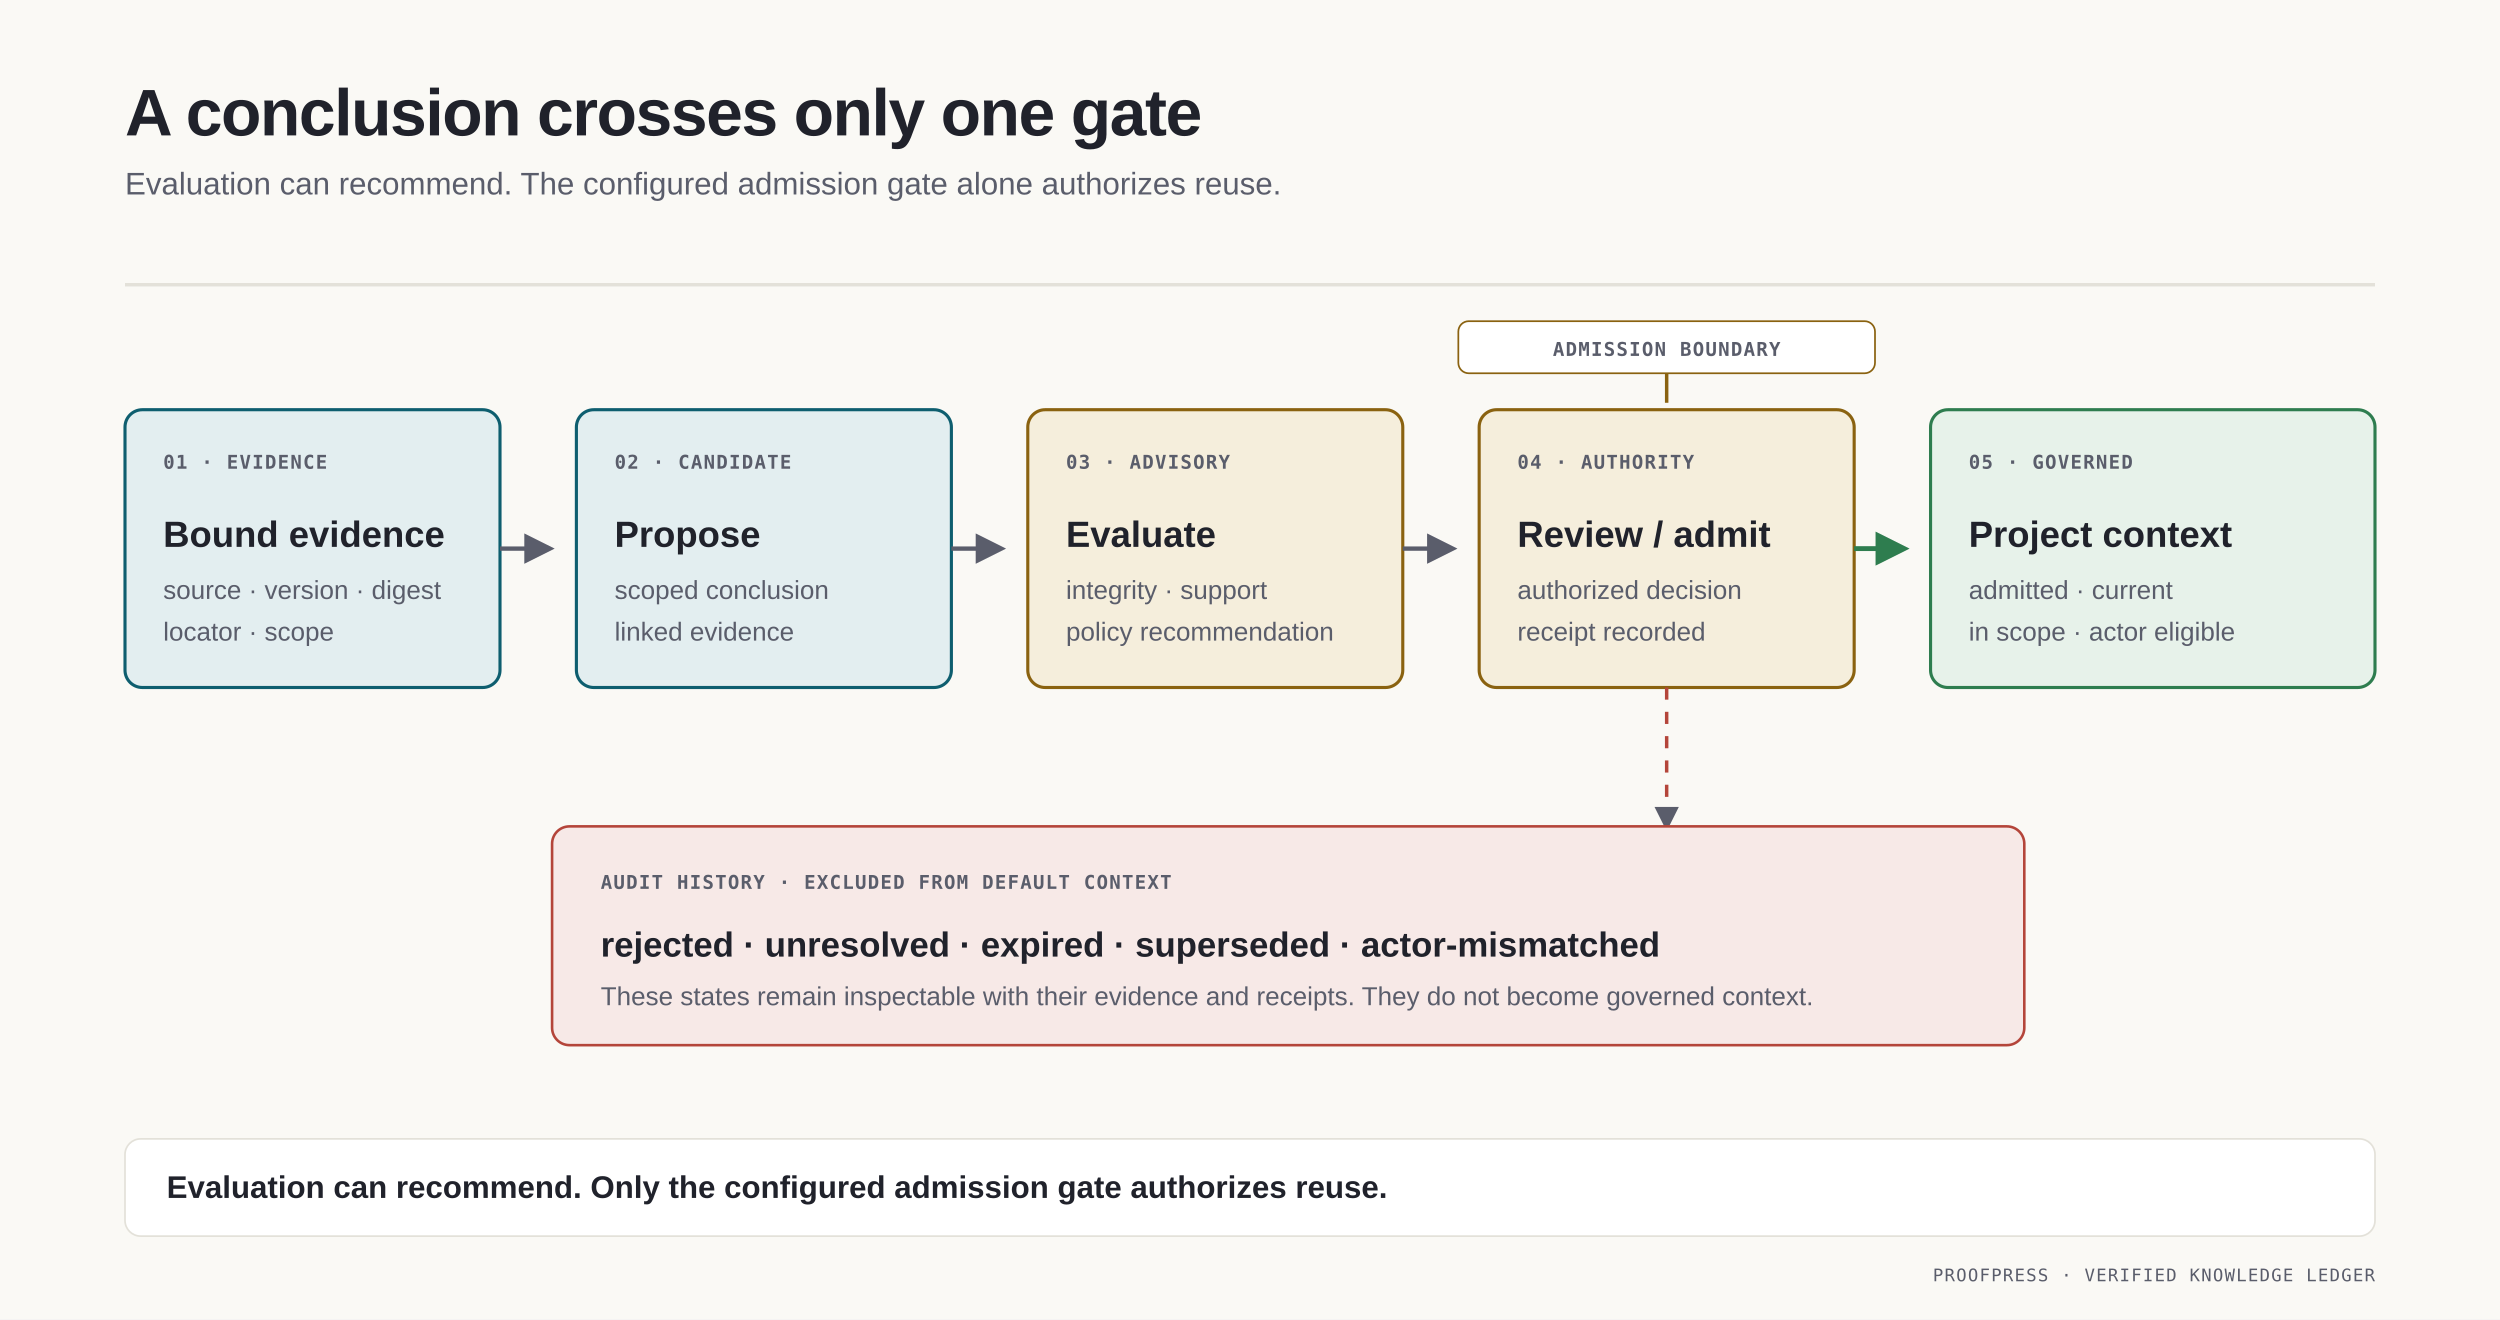
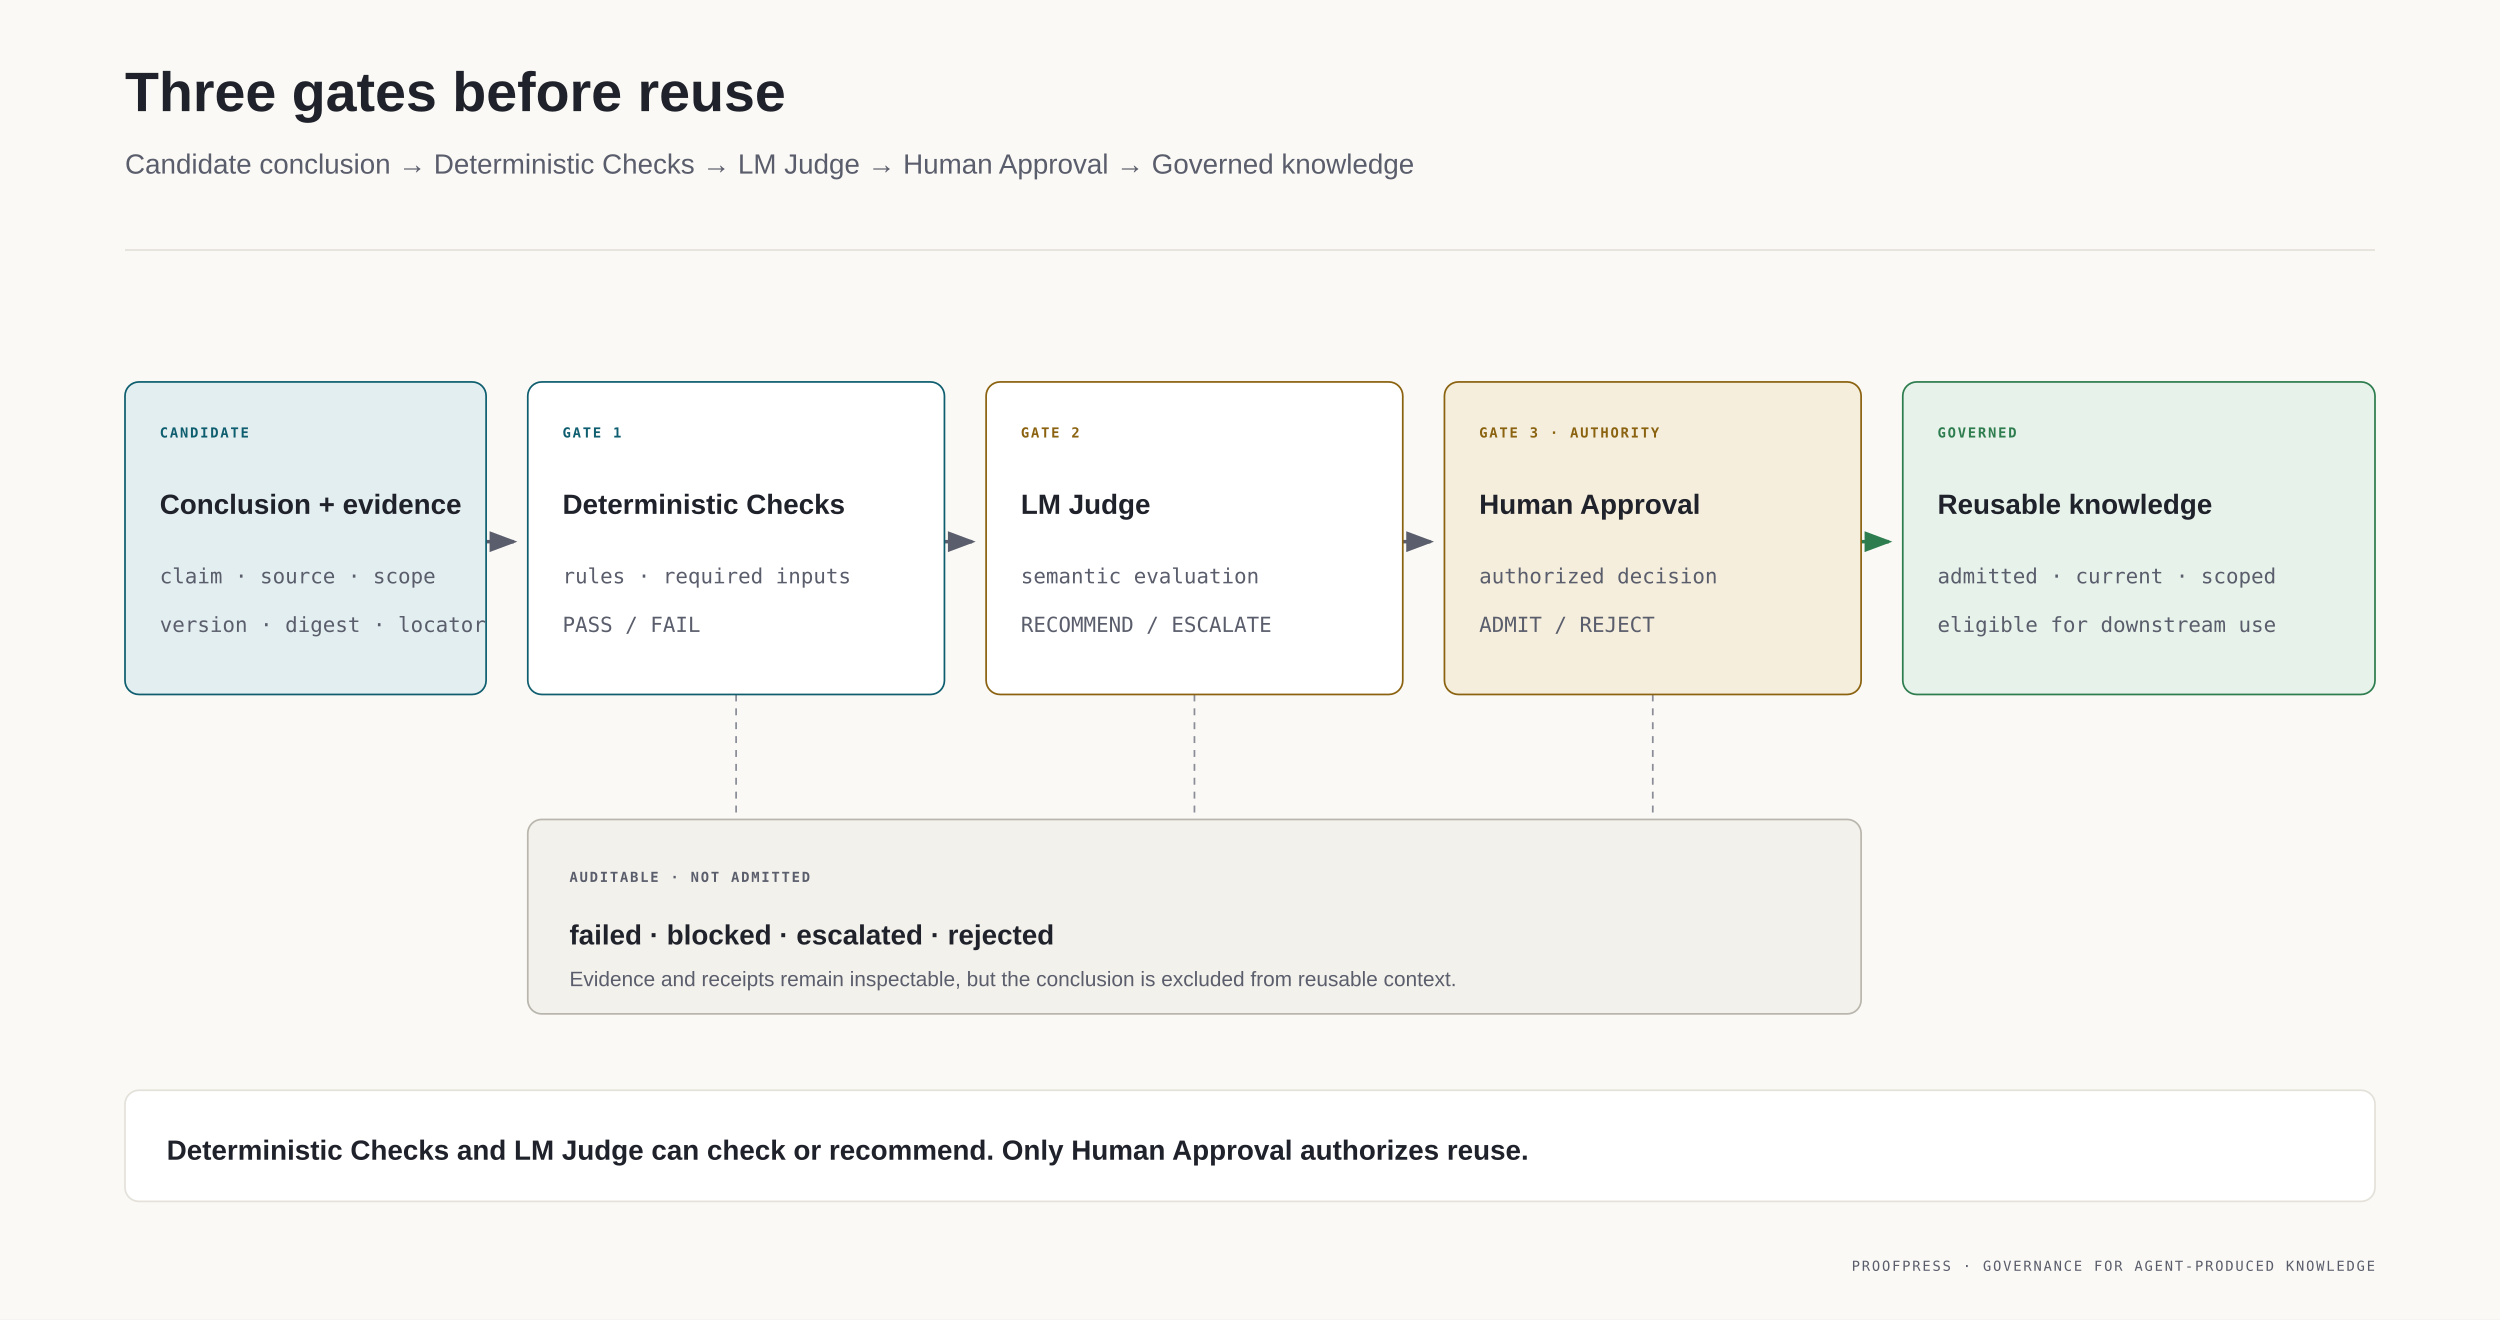
- <svg xmlns="http://www.w3.org/2000/svg" width="1440" height="760" viewBox="0 0 1440 760" role="img" aria-labelledby="title desc">
+ <svg xmlns="http://www.w3.org/2000/svg" viewBox="0 0 1440 760" role="img" aria-labelledby="knowledge-gates-title knowledge-gates-desc">
  <defs>
-     <style>.h{font-family:-apple-system,BlinkMacSystemFont,"Segoe UI",Arial,sans-serif;fill:#20222B}.s{font-family:-apple-system,BlinkMacSystemFont,"Segoe UI",Arial,sans-serif;fill:#5A5D6B}.m{font-family:ui-monospace,SFMono-Regular,Menlo,monospace;fill:#5A5D6B;letter-spacing:.7px}</style>
-     <marker id="arrow" viewBox="0 0 10 10" refX="8" refY="5" markerWidth="7" markerHeight="7" orient="auto">
-       <path d="M0 0L10 5L0 10Z" fill="#5A5D6B" />
+     <style>
+       .sans { font-family: "Geist", -apple-system, BlinkMacSystemFont, "Segoe UI", Arial, sans-serif; }
+       .mono { font-family: "Geist Mono", ui-monospace, SFMono-Regular, Menlo, monospace; }
+     </style>
+     <marker id="knowledge-gates-arrow" markerWidth="8" markerHeight="6" refX="7" refY="3" orient="auto">
+       <polygon points="0 0, 8 3, 0 6" fill="#5a5d6b" />
    </marker>
-     <marker id="green" viewBox="0 0 10 10" refX="8" refY="5" markerWidth="7" markerHeight="7" orient="auto">
-       <path d="M0 0L10 5L0 10Z" fill="#2E7D4F" />
+     <marker id="knowledge-gates-arrow-green" markerWidth="8" markerHeight="6" refX="7" refY="3" orient="auto">
+       <polygon points="0 0, 8 3, 0 6" fill="#2e7d4f" />
+     </marker>
+     <marker id="knowledge-gates-arrow-link" markerWidth="8" markerHeight="6" refX="7" refY="3" orient="auto">
+       <polygon points="0 0, 8 3, 0 6" fill="#2e5aa8" />
    </marker>
  </defs>
-   <rect width="1440" height="760" fill="#FAF9F5" />
-   <text class="h" x="72" y="78" font-size="38" font-weight="750" letter-spacing="-.8">A conclusion crosses only one gate</text>
-   <text class="s" x="72" y="112" font-size="18">Evaluation can recommend. The configured admission gate alone authorizes reuse.</text>
-   <line x1="72" y1="164" x2="1368" y2="164" stroke="#E3E1D9" stroke-width="2" />
-   <g>
-     <rect x="72" y="236" width="216" height="160" rx="10" fill="#E3EEF0" stroke="#0E5E6F" stroke-width="1.8" />
-     <text class="m" x="94" y="270" font-size="11" font-weight="700" fill="#0E5E6F">01 · EVIDENCE</text>
-     <text class="h" x="94" y="315" font-size="21" font-weight="700">Bound evidence</text>
-     <text class="s" x="94" y="345" font-size="15">source · version · digest</text>
-     <text class="s" x="94" y="369" font-size="15">locator · scope</text>
-     <rect x="332" y="236" width="216" height="160" rx="10" fill="#E3EEF0" stroke="#0E5E6F" stroke-width="1.8" />
-     <text class="m" x="354" y="270" font-size="11" font-weight="700" fill="#0E5E6F">02 · CANDIDATE</text>
-     <text class="h" x="354" y="315" font-size="21" font-weight="700">Propose</text>
-     <text class="s" x="354" y="345" font-size="15">scoped conclusion</text>
-     <text class="s" x="354" y="369" font-size="15">linked evidence</text>
-     <rect x="592" y="236" width="216" height="160" rx="10" fill="#F5EEDC" stroke="#8A6210" stroke-width="1.8" />
-     <text class="m" x="614" y="270" font-size="11" font-weight="700" fill="#8A6210">03 · ADVISORY</text>
-     <text class="h" x="614" y="315" font-size="21" font-weight="700">Evaluate</text>
-     <text class="s" x="614" y="345" font-size="15">integrity · support</text>
-     <text class="s" x="614" y="369" font-size="15">policy recommendation</text>
-     <rect x="852" y="236" width="216" height="160" rx="10" fill="#F5EEDC" stroke="#8A6210" stroke-width="1.8" />
-     <text class="m" x="874" y="270" font-size="11" font-weight="700" fill="#8A6210">04 · AUTHORITY</text>
-     <text class="h" x="874" y="315" font-size="21" font-weight="700">Review / admit</text>
-     <text class="s" x="874" y="345" font-size="15">authorized decision</text>
-     <text class="s" x="874" y="369" font-size="15">receipt recorded</text>
-     <rect x="1112" y="236" width="256" height="160" rx="10" fill="#E7F2EA" stroke="#2E7D4F" stroke-width="1.8" />
-     <text class="m" x="1134" y="270" font-size="11" font-weight="700" fill="#2E7D4F">05 · GOVERNED</text>
-     <text class="h" x="1134" y="315" font-size="21" font-weight="700">Project context</text>
-     <text class="s" x="1134" y="345" font-size="15">admitted · current</text>
-     <text class="s" x="1134" y="369" font-size="15">in scope · actor eligible</text>
-   </g>
-   <path d="M288 316H316" fill="none" stroke="#5A5D6B" stroke-width="2.5" marker-end="url(#arrow)" />
-   <path d="M548 316H576" fill="none" stroke="#5A5D6B" stroke-width="2.5" marker-end="url(#arrow)" />
-   <path d="M808 316H836" fill="none" stroke="#5A5D6B" stroke-width="2.5" marker-end="url(#arrow)" />
-   <path d="M1068 316H1096" fill="none" stroke="#2E7D4F" stroke-width="2.8" marker-end="url(#green)" />
-   <rect x="840" y="185" width="240" height="30" rx="6" fill="#FFFFFF" stroke="#8A6210" />
-   <text class="m" x="960" y="205" text-anchor="middle" font-size="11" font-weight="700" fill="#8A6210">ADMISSION BOUNDARY</text>
-   <path d="M960 215V232" fill="none" stroke="#8A6210" stroke-width="2" />
-   <path d="M960 396V476" fill="none" stroke="#B4453A" stroke-width="2" stroke-dasharray="7 7" marker-end="url(#arrow)" />
-   <rect x="318" y="476" width="848" height="126" rx="10" fill="#F7E9E7" stroke="#B4453A" stroke-width="1.5" />
-   <text class="m" x="346" y="512" font-size="11" font-weight="700" fill="#B4453A">AUDIT HISTORY · EXCLUDED FROM DEFAULT CONTEXT</text>
-   <text class="h" x="346" y="551" font-size="20" font-weight="700">rejected · unresolved · expired · superseded · actor-mismatched</text>
-   <text class="s" x="346" y="579" font-size="15">These states remain inspectable with their evidence and receipts. They do not become governed context.</text>
-   <rect x="72" y="656" width="1296" height="56" rx="9" fill="#FFFFFF" stroke="#E3E1D9" />
-   <text class="h" x="96" y="690" font-size="18" font-weight="700">Evaluation can recommend. Only the configured admission gate authorizes reuse.</text>
-   <text class="m" x="1368" y="738" text-anchor="end" font-size="10">PROOFPRESS · VERIFIED KNOWLEDGE LEDGER</text>
+   <rect width="1440" height="760" fill="#faf9f5" />
+   <text class="sans" x="72" y="64" fill="#20222b" font-size="32" font-weight="600">Three gates before reuse</text>
+   <text class="sans" x="72" y="100" fill="#5a5d6b" font-size="16">Candidate conclusion → Deterministic Checks → LM Judge → Human Approval → Governed knowledge</text>
+   <line x1="72" y1="144" x2="1368" y2="144" stroke="#e3e1d9" stroke-width="1" />
+   <line x1="280" y1="312" x2="296" y2="312" stroke="#5a5d6b" stroke-width="2" marker-end="url(#knowledge-gates-arrow)" />
+   <line x1="544" y1="312" x2="560" y2="312" stroke="#5a5d6b" stroke-width="2" marker-end="url(#knowledge-gates-arrow)" />
+   <line x1="808" y1="312" x2="824" y2="312" stroke="#5a5d6b" stroke-width="2" marker-end="url(#knowledge-gates-arrow)" />
+   <line x1="1072" y1="312" x2="1088" y2="312" stroke="#2e7d4f" stroke-width="2" marker-end="url(#knowledge-gates-arrow-green)" />
+   <path d="M424 400 V472" fill="none" stroke="#8a8d98" stroke-width="1" stroke-dasharray="4 4" />
+   <path d="M688 400 V472" fill="none" stroke="#8a8d98" stroke-width="1" stroke-dasharray="4 4" />
+   <path d="M952 400 V472" fill="none" stroke="#8a8d98" stroke-width="1" stroke-dasharray="4 4" />
+   <rect x="72" y="220" width="208" height="180" rx="8" fill="#e3eef0" stroke="#0e5e6f" stroke-width="1" />
+   <text class="mono" x="92" y="252" fill="#0e5e6f" font-size="8" font-weight="600" letter-spacing="1">CANDIDATE</text>
+   <text class="sans" x="92" y="296" fill="#20222b" font-size="16" font-weight="600">Conclusion + evidence</text>
+   <text class="mono" x="92" y="336" fill="#5a5d6b" font-size="12">claim · source · scope</text>
+   <text class="mono" x="92" y="364" fill="#5a5d6b" font-size="12">version · digest · locator</text>
+   <rect x="304" y="220" width="240" height="180" rx="8" fill="#ffffff" stroke="#0e5e6f" stroke-width="1" />
+   <text class="mono" x="324" y="252" fill="#0e5e6f" font-size="8" font-weight="600" letter-spacing="1">GATE 1</text>
+   <text class="sans" x="324" y="296" fill="#20222b" font-size="16" font-weight="600">Deterministic Checks</text>
+   <text class="mono" x="324" y="336" fill="#5a5d6b" font-size="12">rules · required inputs</text>
+   <text class="mono" x="324" y="364" fill="#5a5d6b" font-size="12">PASS / FAIL</text>
+   <rect x="568" y="220" width="240" height="180" rx="8" fill="#ffffff" stroke="#8a6210" stroke-width="1" />
+   <text class="mono" x="588" y="252" fill="#8a6210" font-size="8" font-weight="600" letter-spacing="1">GATE 2</text>
+   <text class="sans" x="588" y="296" fill="#20222b" font-size="16" font-weight="600">LM Judge</text>
+   <text class="mono" x="588" y="336" fill="#5a5d6b" font-size="12">semantic evaluation</text>
+   <text class="mono" x="588" y="364" fill="#5a5d6b" font-size="12">RECOMMEND / ESCALATE</text>
+   <rect x="832" y="220" width="240" height="180" rx="8" fill="#f5eedc" stroke="#8a6210" stroke-width="1" />
+   <text class="mono" x="852" y="252" fill="#8a6210" font-size="8" font-weight="600" letter-spacing="1">GATE 3 · AUTHORITY</text>
+   <text class="sans" x="852" y="296" fill="#20222b" font-size="16" font-weight="600">Human Approval</text>
+   <text class="mono" x="852" y="336" fill="#5a5d6b" font-size="12">authorized decision</text>
+   <text class="mono" x="852" y="364" fill="#5a5d6b" font-size="12">ADMIT / REJECT</text>
+   <rect x="1096" y="220" width="272" height="180" rx="8" fill="#e7f2ea" stroke="#2e7d4f" stroke-width="1" />
+   <text class="mono" x="1116" y="252" fill="#2e7d4f" font-size="8" font-weight="600" letter-spacing="1">GOVERNED</text>
+   <text class="sans" x="1116" y="296" fill="#20222b" font-size="16" font-weight="600">Reusable knowledge</text>
+   <text class="mono" x="1116" y="336" fill="#5a5d6b" font-size="12">admitted · current · scoped</text>
+   <text class="mono" x="1116" y="364" fill="#5a5d6b" font-size="12">eligible for downstream use</text>
+   <rect x="304" y="472" width="768" height="112" rx="8" fill="#f3f1ec" stroke="#b9b6ad" stroke-width="1" />
+   <text class="mono" x="328" y="508" fill="#5a5d6b" font-size="8" font-weight="600" letter-spacing="1">AUDITABLE · NOT ADMITTED</text>
+   <text class="sans" x="328" y="544" fill="#20222b" font-size="16" font-weight="600">failed · blocked · escalated · rejected</text>
+   <text class="sans" x="328" y="568" fill="#5a5d6b" font-size="12">Evidence and receipts remain inspectable, but the conclusion is excluded from reusable context.</text>
+   <rect x="72" y="628" width="1296" height="64" rx="8" fill="#ffffff" stroke="#e3e1d9" stroke-width="1" />
+   <text class="sans" x="96" y="668" fill="#20222b" font-size="16" font-weight="600">Deterministic Checks and LM Judge can check or recommend. Only Human Approval authorizes reuse.</text>
+   <text class="mono" x="1368" y="732" text-anchor="end" fill="#5a5d6b" font-size="8" letter-spacing="1">PROOFPRESS · GOVERNANCE FOR AGENT-PRODUCED KNOWLEDGE</text>
</svg>
